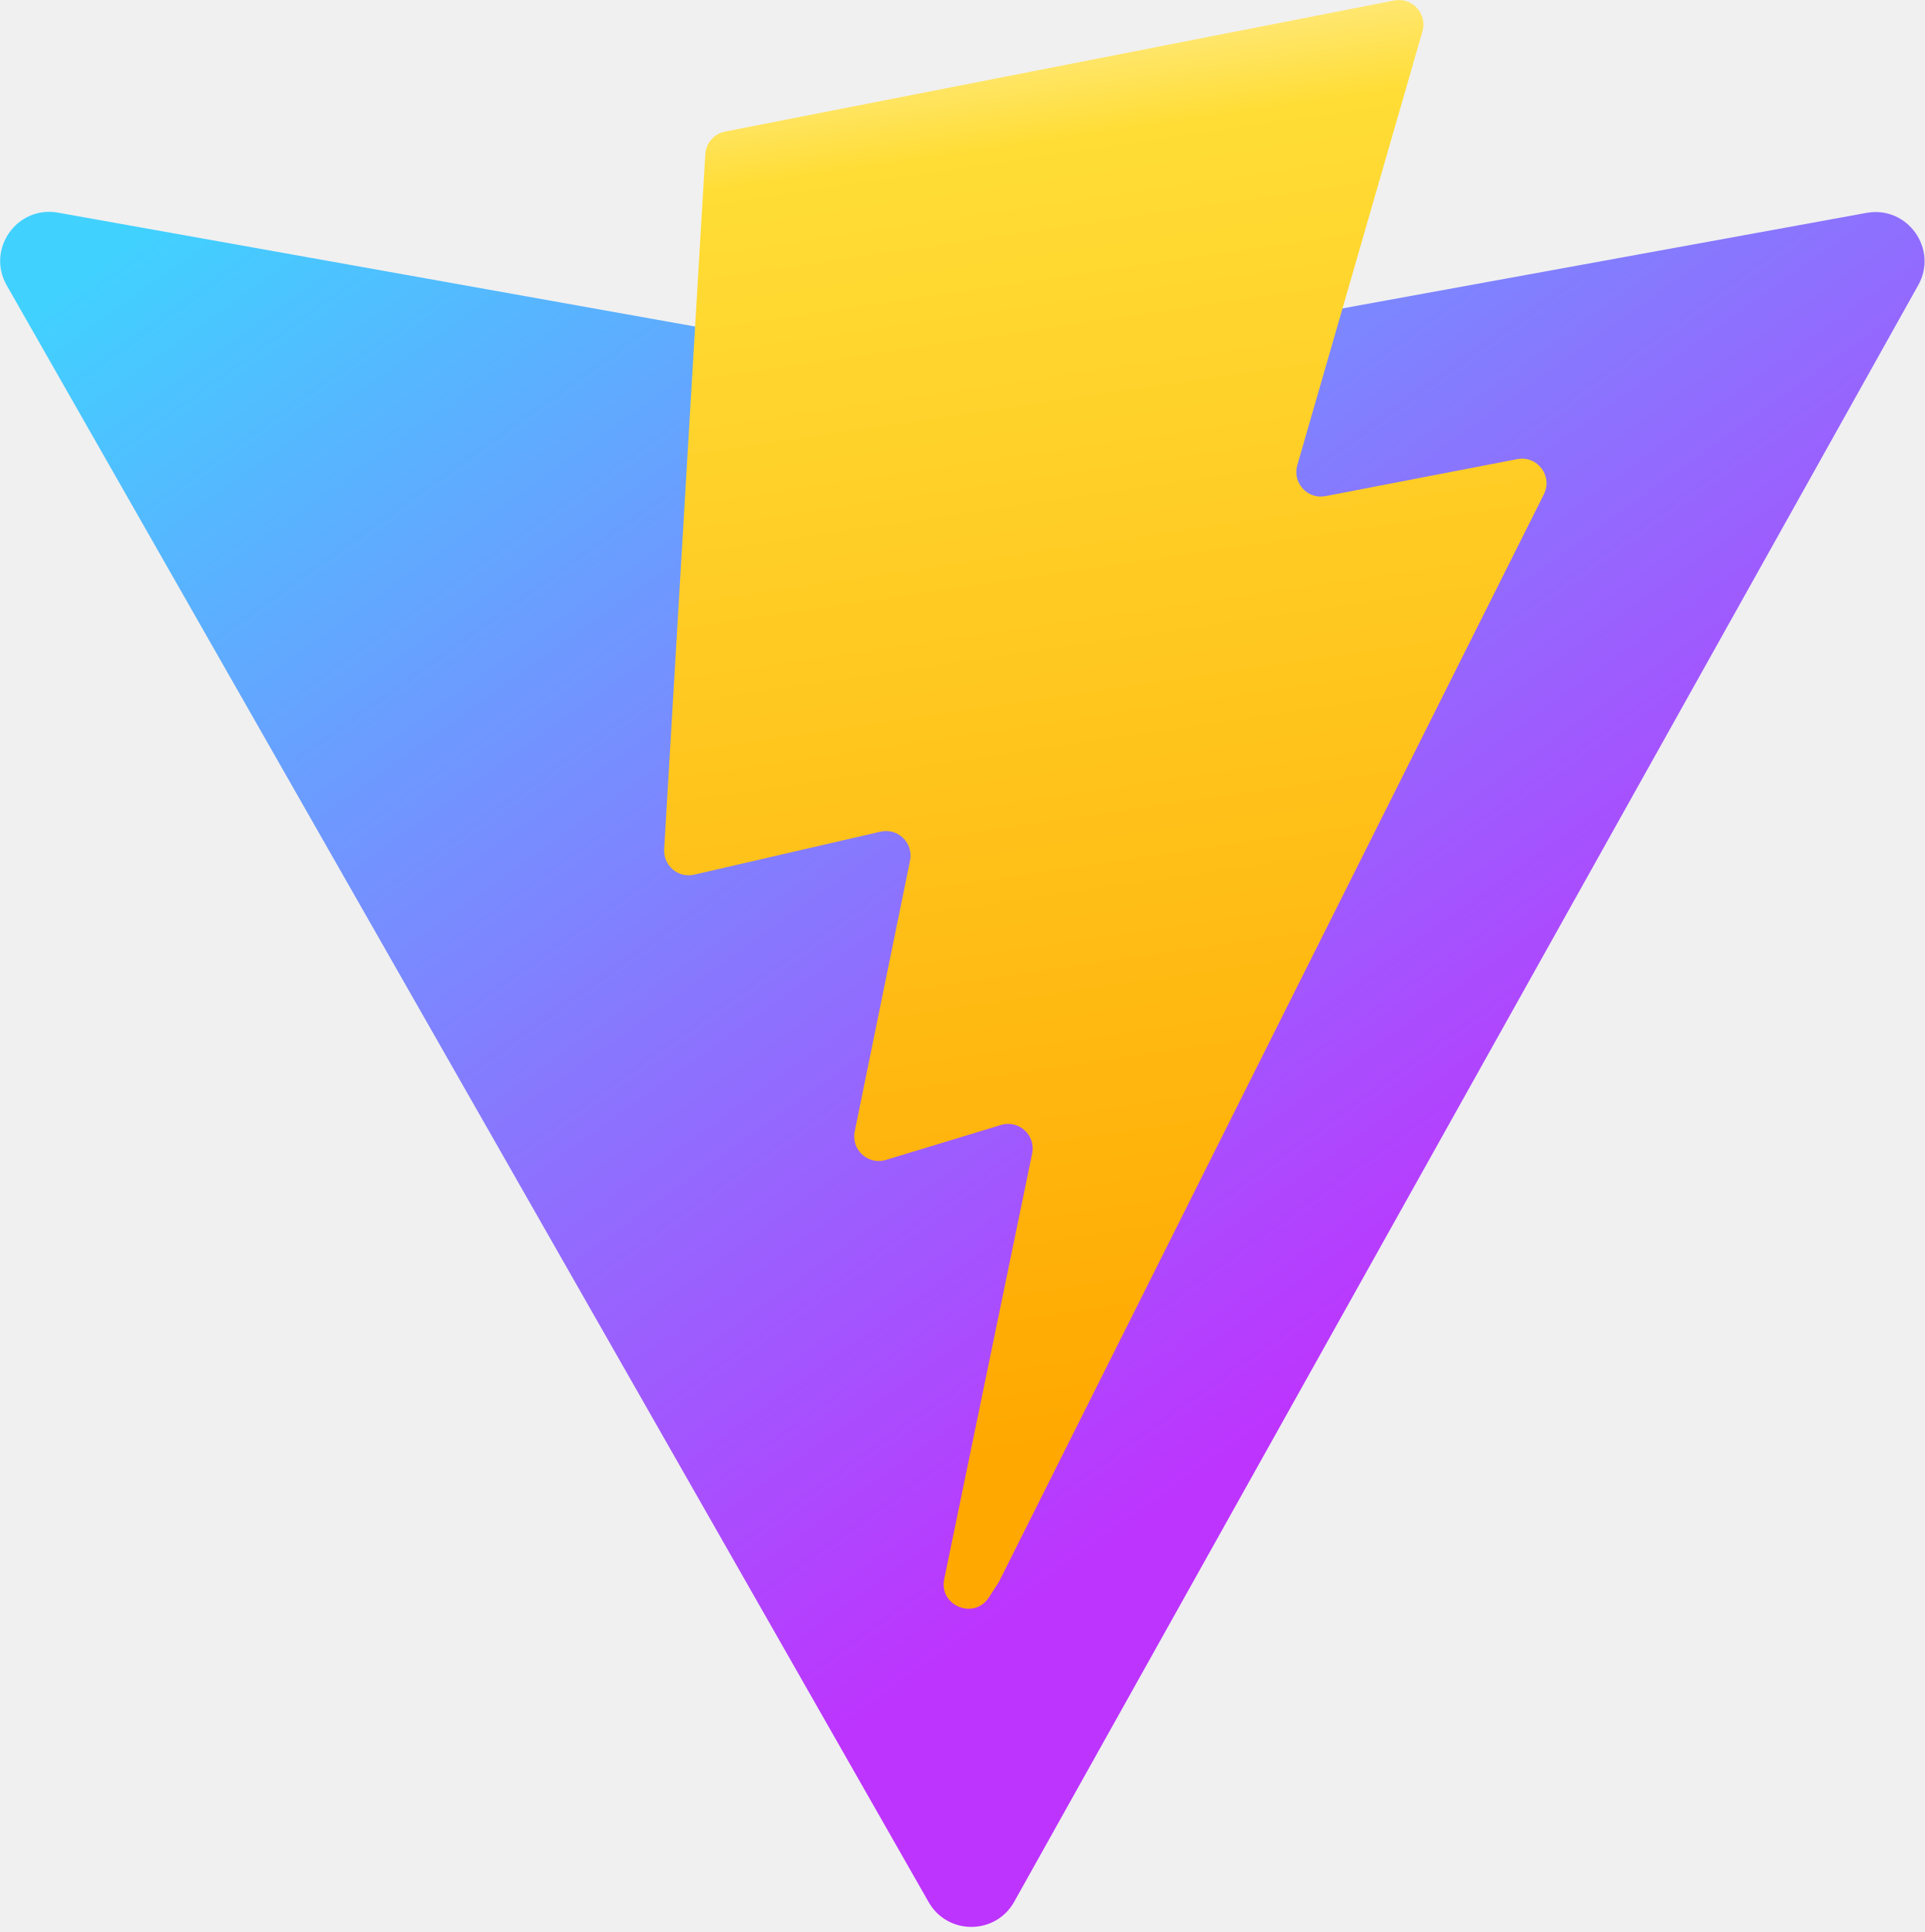
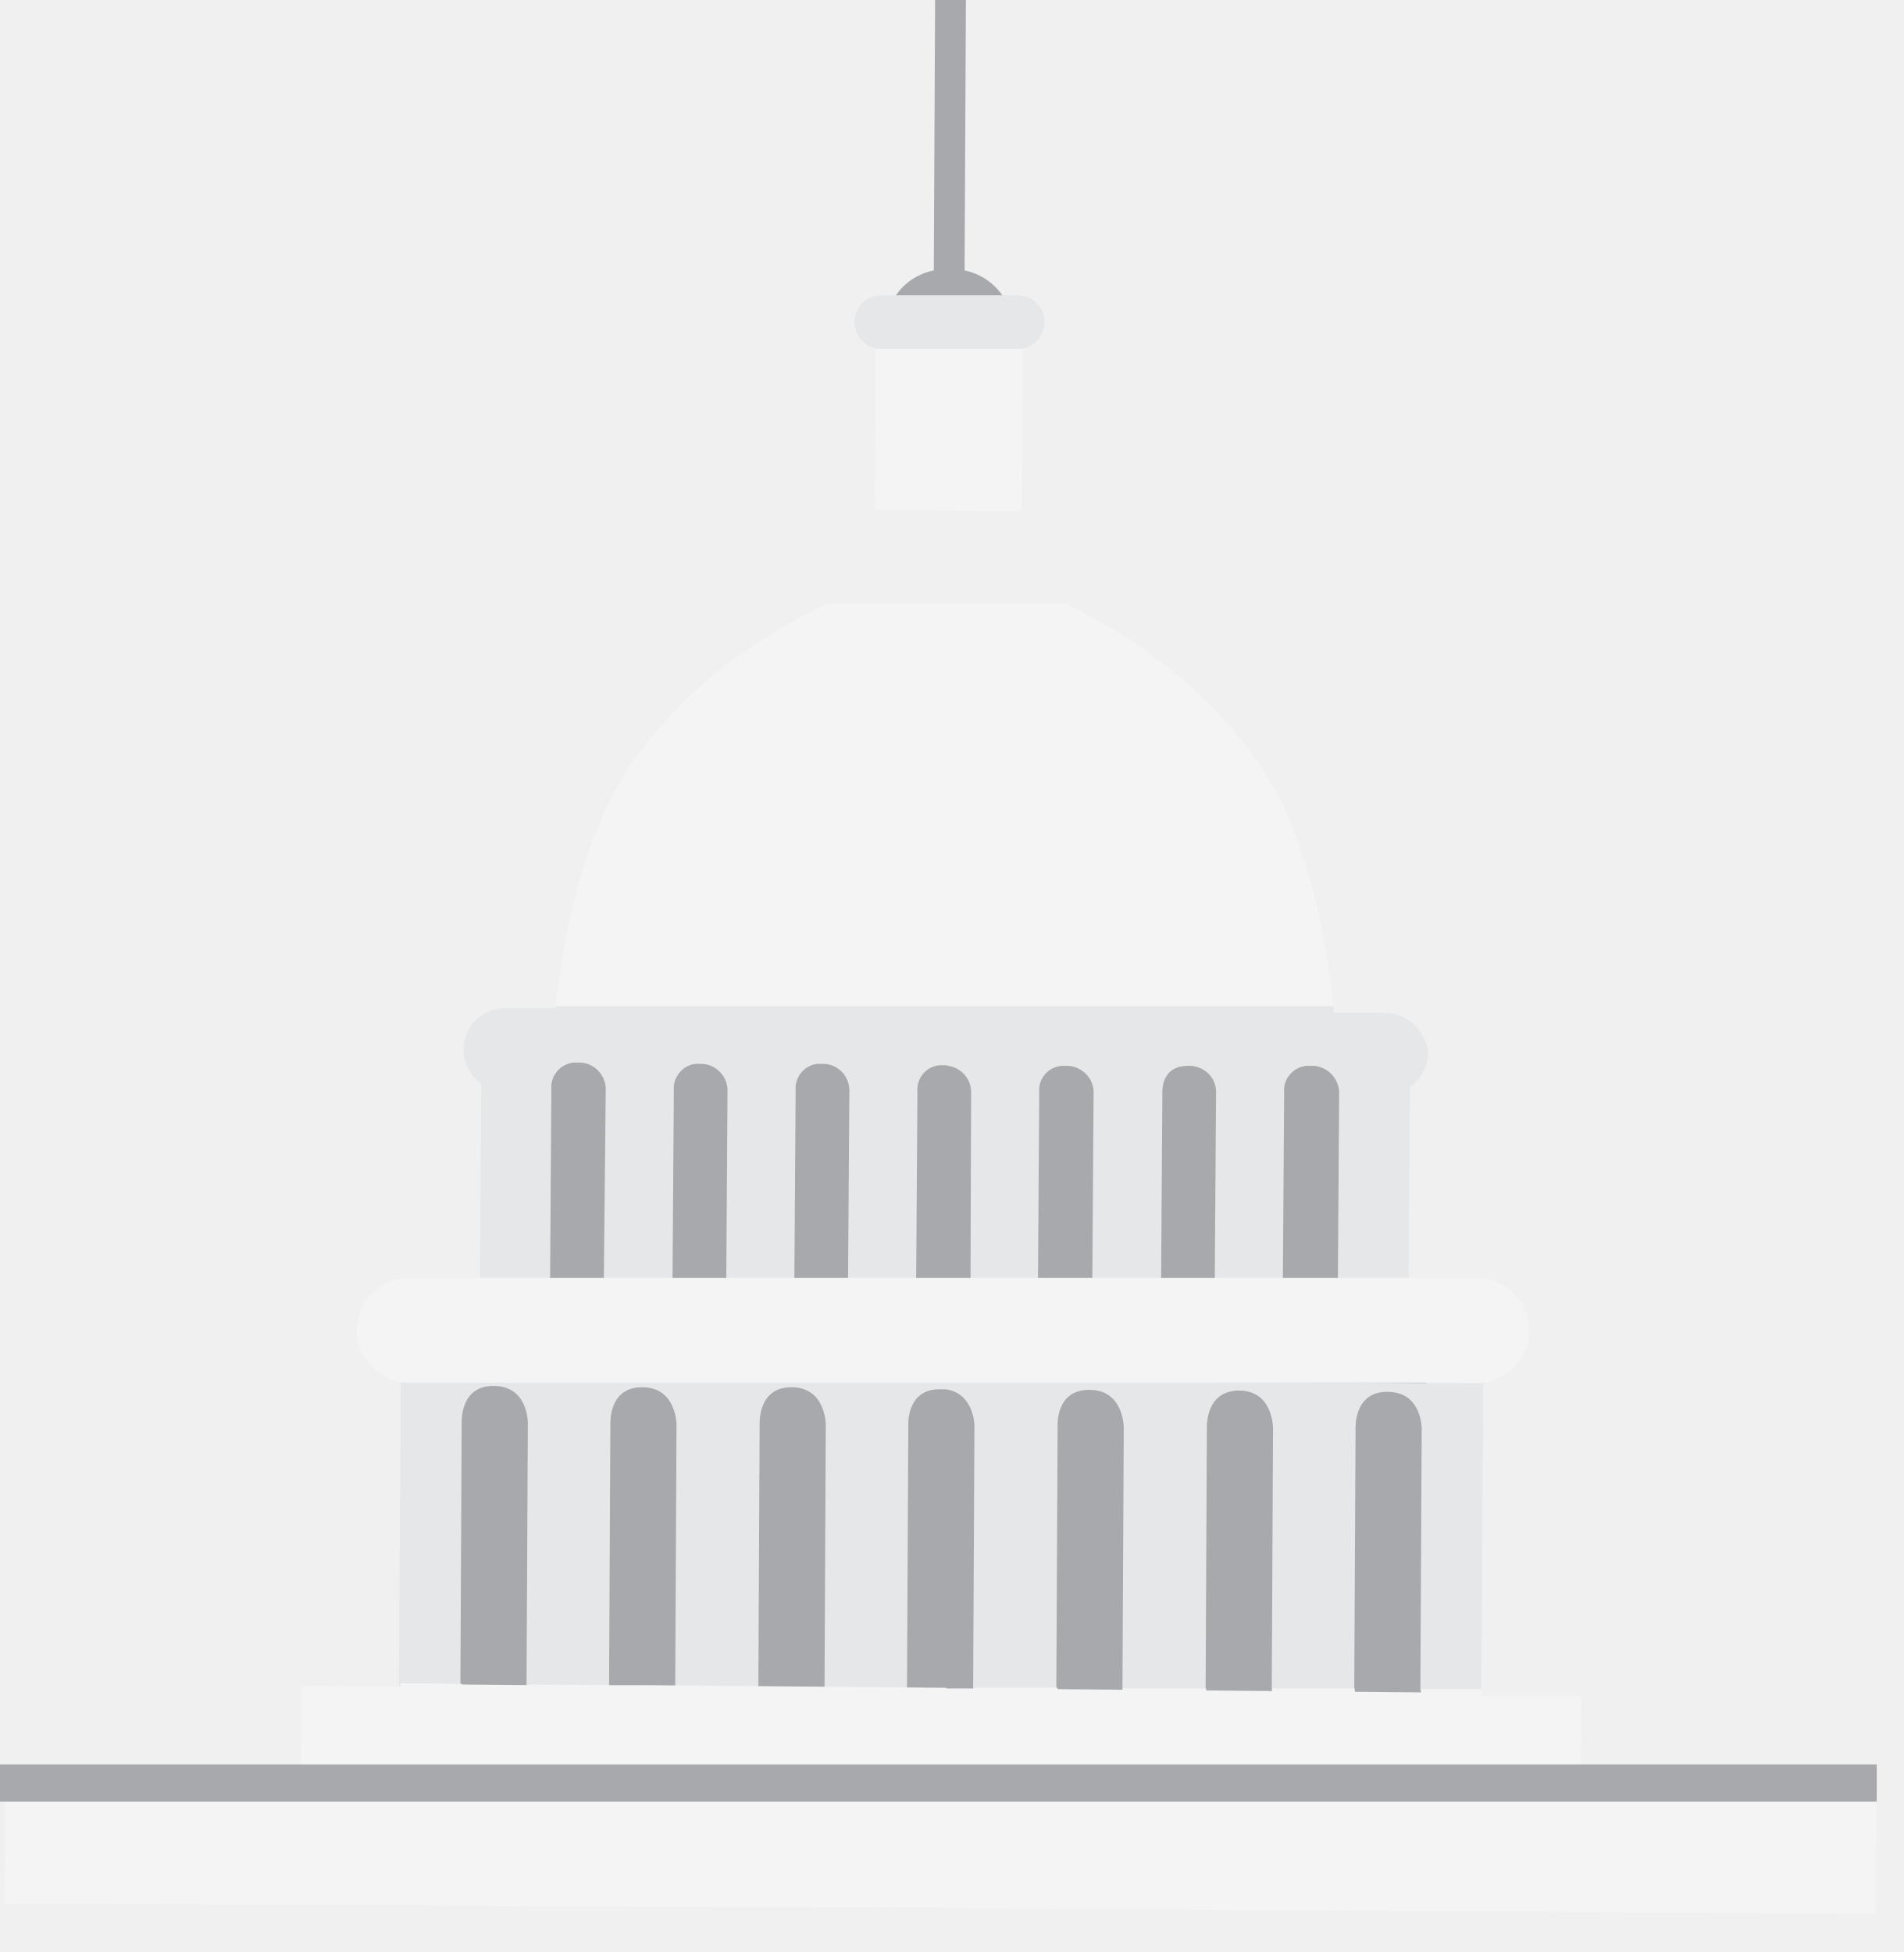
- <svg xmlns="http://www.w3.org/2000/svg" aria-hidden="true" role="img" class="iconify iconify--logos" width="31.88" height="32" preserveAspectRatio="xMidYMid meet" viewBox="0 0 256 257">
-   <defs>
-     <linearGradient id="IconifyId1813088fe1fbc01fb466" x1="-.828%" x2="57.636%" y1="7.652%" y2="78.411%">
-       <stop offset="0%" stop-color="#41D1FF" />
-       <stop offset="100%" stop-color="#BD34FE" />
-     </linearGradient>
-     <linearGradient id="IconifyId1813088fe1fbc01fb467" x1="43.376%" x2="50.316%" y1="2.242%" y2="89.03%">
-       <stop offset="0%" stop-color="#FFEA83" />
-       <stop offset="8.333%" stop-color="#FFDD35" />
-       <stop offset="100%" stop-color="#FFA800" />
-     </linearGradient>
-   </defs>
-   <path fill="url(#IconifyId1813088fe1fbc01fb466)" d="M255.153 37.938L134.897 252.976c-2.483 4.44-8.862 4.466-11.382.048L.875 37.958c-2.746-4.814 1.371-10.646 6.827-9.67l120.385 21.517a6.537 6.537 0 0 0 2.322-.004l117.867-21.483c5.438-.991 9.574 4.796 6.877 9.62Z" />
-   <path fill="url(#IconifyId1813088fe1fbc01fb467)" d="M185.432.063L96.44 17.501a3.268 3.268 0 0 0-2.634 3.014l-5.474 92.456a3.268 3.268 0 0 0 3.997 3.378l24.777-5.718c2.318-.535 4.413 1.507 3.936 3.838l-7.361 36.047c-.495 2.426 1.782 4.5 4.151 3.78l15.304-4.649c2.372-.72 4.652 1.36 4.15 3.788l-11.698 56.621c-.732 3.542 3.979 5.473 5.943 2.437l1.313-2.028l72.516-144.72c1.215-2.423-.88-5.186-3.54-4.672l-25.505 4.922c-2.396.462-4.435-1.77-3.759-4.114l16.646-57.705c.677-2.35-1.37-4.583-3.769-4.113Z" />
+ <svg xmlns="http://www.w3.org/2000/svg" width="39" height="40" viewBox="0 0 39 40" fill="none">
+   <path d="M29.219 28.012H8.787V35.672H29.219V28.012Z" fill="#A7A9AC" />
+   <path d="M27.987 21.693H10.331V27.247H27.987V21.693Z" fill="#A7A9AC" />
+   <path d="M19.4 28.294L8.211 28.254L8.171 34.559L9.432 34.573L9.459 29.153C9.459 29.153 9.419 28.388 10.116 28.401C10.828 28.401 10.814 29.166 10.814 29.166L10.787 34.586L12.478 34.6L12.505 29.18C12.505 29.18 12.464 28.415 13.162 28.428C13.86 28.428 13.86 29.193 13.86 29.193L13.833 34.626H13.175L19.36 34.68V34.653H19.333H18.582L18.609 29.22C18.609 29.22 18.555 28.455 19.266 28.469C19.293 28.469 19.333 28.469 19.36 28.469H19.373C19.964 28.549 19.964 29.22 19.964 29.22L19.937 34.64H21.641L21.668 29.233C21.668 29.233 21.614 28.469 22.325 28.482C23.023 28.482 23.023 29.247 23.023 29.247L22.996 34.64H24.7L24.726 29.26C24.726 29.26 24.686 28.495 25.384 28.495C26.081 28.495 26.081 29.26 26.081 29.26L26.055 34.64H27.745L27.772 29.273C27.772 29.273 27.732 28.509 28.429 28.522C29.14 28.522 29.127 29.287 29.127 29.287L29.1 34.64H30.348L30.388 28.375C30.415 28.361 30.428 28.361 30.455 28.348L19.4 28.294ZM16.892 34.626L15.537 34.613L15.563 29.18C15.563 29.18 15.523 28.415 16.221 28.428C16.918 28.428 16.918 29.193 16.918 29.193L16.892 34.626Z" fill="#E6E7E8" />
+   <path d="M19.762 5.541L19.789 0H19.547H19.52H19.158L19.131 5.541C18.809 5.608 18.514 5.796 18.34 6.077H18.192C18.166 6.077 18.139 6.077 18.112 6.077H20.553C20.366 5.796 20.084 5.608 19.762 5.541Z" fill="#A7A9AC" />
+   <path d="M20.701 6.091H20.54C20.54 6.091 20.54 6.077 20.527 6.077H18.085C17.803 6.117 17.589 6.386 17.629 6.667C17.656 6.842 17.763 6.989 17.911 7.07V7.097H20.916C21.09 7.003 21.211 6.828 21.211 6.627C21.224 6.332 20.996 6.091 20.701 6.091Z" fill="#E6E7E8" />
+   <path d="M17.938 7.097L17.925 10.451L19.494 10.465L20.93 10.478L20.957 7.097H17.938Z" fill="#F4F4F4" />
+   <path d="M25.812 15.67C24.672 14.033 23.156 13.014 21.882 12.396C21.882 12.383 21.895 12.383 21.895 12.37H19.467H16.918C16.918 12.37 16.918 12.383 16.931 12.383C15.643 12.987 14.114 13.979 12.973 15.603C11.873 17.159 11.511 19.467 11.39 20.62H27.315C27.194 19.426 26.846 17.199 25.812 15.67Z" fill="#F4F4F4" />
+   <path d="M28.375 20.755H27.328C27.328 20.714 27.315 20.674 27.315 20.62H11.39C11.39 20.634 11.39 20.647 11.39 20.661H10.344C9.874 20.661 9.485 21.05 9.499 21.519C9.499 21.788 9.633 22.056 9.861 22.203L9.834 26.268L8.506 26.255C8.452 26.255 8.399 26.255 8.358 26.268L19.427 26.309L23.787 26.322L23.814 22.391C23.814 22.391 23.773 21.841 24.337 21.841C24.645 21.828 24.9 22.056 24.914 22.351C24.914 22.364 24.914 22.378 24.914 22.391L24.887 26.322H26.282L26.309 22.391C26.282 22.123 26.483 21.868 26.765 21.841C26.792 21.841 26.819 21.841 26.859 21.841C27.154 21.828 27.409 22.056 27.436 22.364C27.436 22.378 27.436 22.391 27.436 22.391L27.409 26.309H28.858L28.885 22.27C29.113 22.11 29.26 21.855 29.26 21.573C29.22 21.144 28.844 20.755 28.375 20.755ZM12.37 26.268L11.27 26.255L11.296 22.324C11.27 22.056 11.471 21.801 11.753 21.774C11.779 21.774 11.806 21.774 11.847 21.774C12.142 21.761 12.397 22.002 12.41 22.297C12.41 22.311 12.41 22.324 12.41 22.324L12.37 26.268ZM14.879 26.282H13.778L13.805 22.351C13.778 22.083 13.98 21.828 14.248 21.801C14.275 21.801 14.302 21.801 14.342 21.801C14.637 21.788 14.892 22.029 14.905 22.324C14.905 22.338 14.905 22.351 14.905 22.351L14.879 26.282ZM17.374 26.295L16.274 26.282L16.301 22.351C16.274 22.083 16.475 21.828 16.743 21.801C16.77 21.801 16.797 21.801 16.837 21.801C17.132 21.788 17.387 22.016 17.401 22.324C17.401 22.338 17.401 22.351 17.401 22.351L17.374 26.295ZM19.883 26.309H19.413H19.4H18.769L18.796 22.378C18.769 22.096 18.97 21.855 19.252 21.828C19.279 21.828 19.306 21.828 19.333 21.828C19.359 21.828 19.4 21.828 19.427 21.841C19.695 21.881 19.896 22.11 19.896 22.378L19.883 26.309ZM22.378 26.322H21.265L21.291 22.391C21.265 22.11 21.466 21.868 21.747 21.841C21.774 21.841 21.801 21.841 21.828 21.841C22.123 21.828 22.391 22.056 22.405 22.364C22.405 22.378 22.405 22.391 22.405 22.391L22.378 26.322Z" fill="#E6E7E8" />
+   <path d="M38.435 39.215L38.449 36.491L32.814 36.451H32.385L32.398 34.761L30.359 34.747V34.613H29.111V34.68L27.756 34.667V34.599H26.066V34.653L24.711 34.64V34.599H23.007V34.626L21.666 34.613V34.586H19.962V34.599H19.385V34.586L13.2 34.532H12.516L10.825 34.519V34.532L9.47 34.519V34.506L8.209 34.492V34.559L6.184 34.546L6.17 36.236L0.106 36.196L0.093 39.013L19.371 39.094V39.107L38.435 39.215Z" fill="#F4F4F4" />
+   <path d="M30.146 26.389L28.818 26.375V26.349H27.369V26.362H26.256V26.349H24.861L23.747 26.335L19.347 26.281L8.305 26.214C7.755 26.308 7.38 26.831 7.474 27.381C7.541 27.771 7.822 28.079 8.198 28.186V28.2L19.4 28.28L30.468 28.321C30.992 28.146 31.273 27.583 31.099 27.06C30.965 26.657 30.589 26.389 30.146 26.389Z" fill="white" />
+   <path d="M31.327 27.261C31.327 27.852 30.844 28.334 30.254 28.334H8.386C7.795 28.334 7.312 27.852 7.312 27.261C7.312 26.671 7.795 26.188 8.386 26.188H30.254C30.844 26.188 31.327 26.657 31.327 27.261Z" fill="#F4F4F4" />
+   <path d="M21.398 6.601C21.398 6.909 21.157 7.151 20.848 7.151H18.058C17.749 7.151 17.508 6.909 17.508 6.601C17.508 6.292 17.749 6.051 18.058 6.051H20.848C21.157 6.051 21.398 6.292 21.398 6.601Z" fill="#E6E7E8" />
+   <path d="M38.45 36.156H0V36.92H38.45V36.156Z" fill="#A7A9AC" />
</svg>
